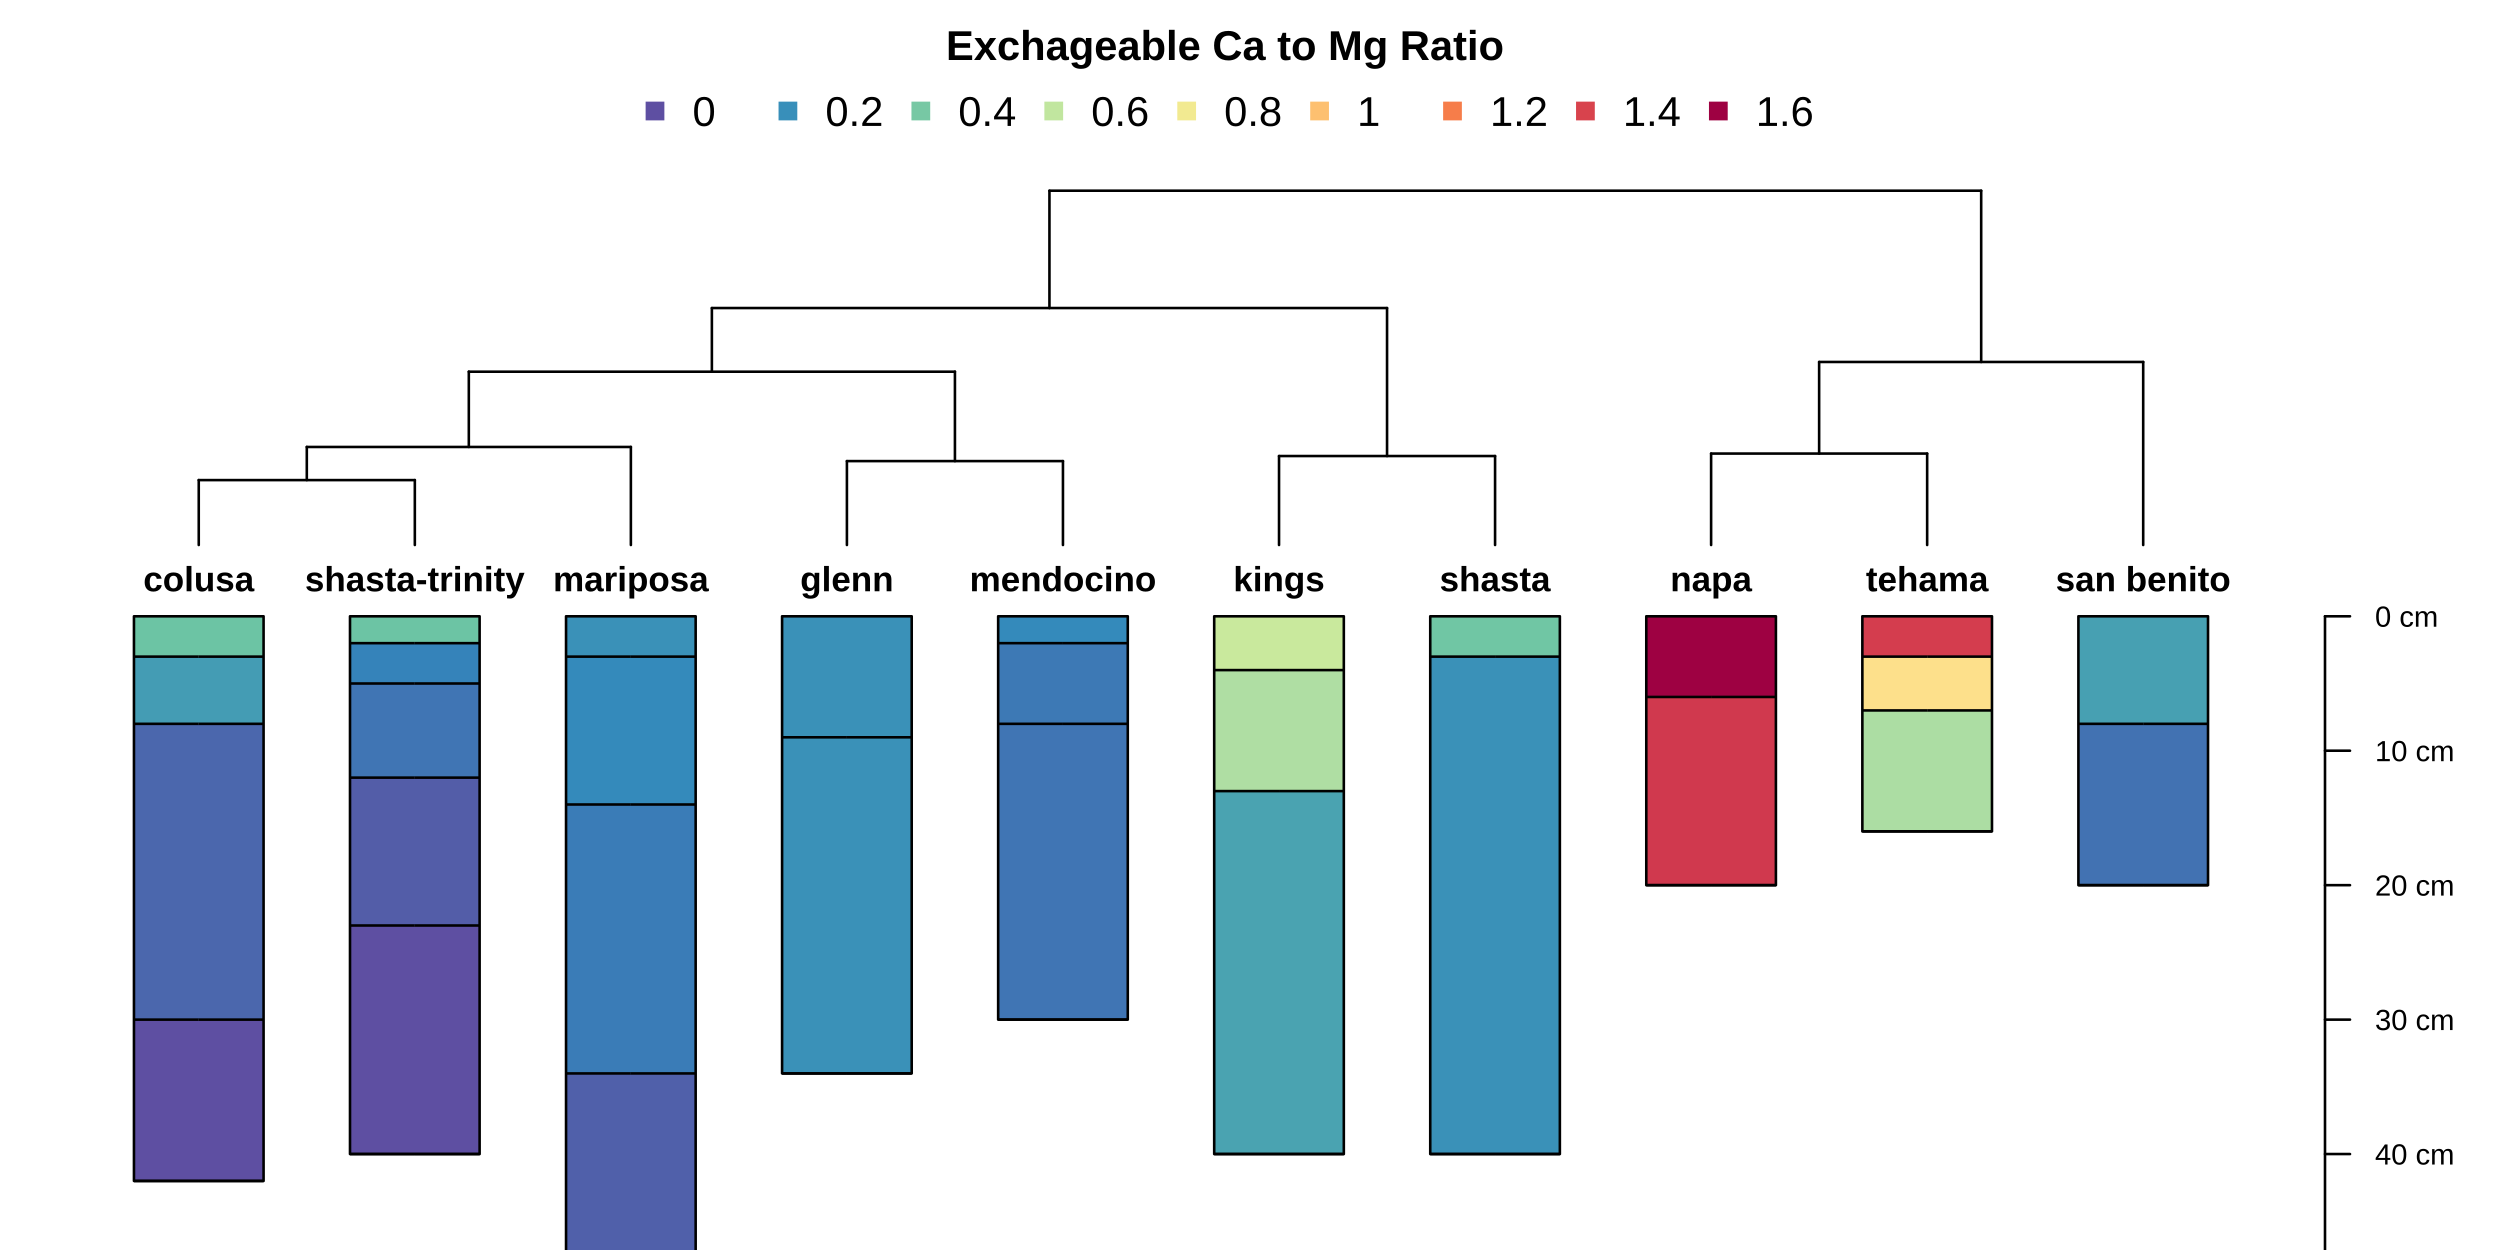
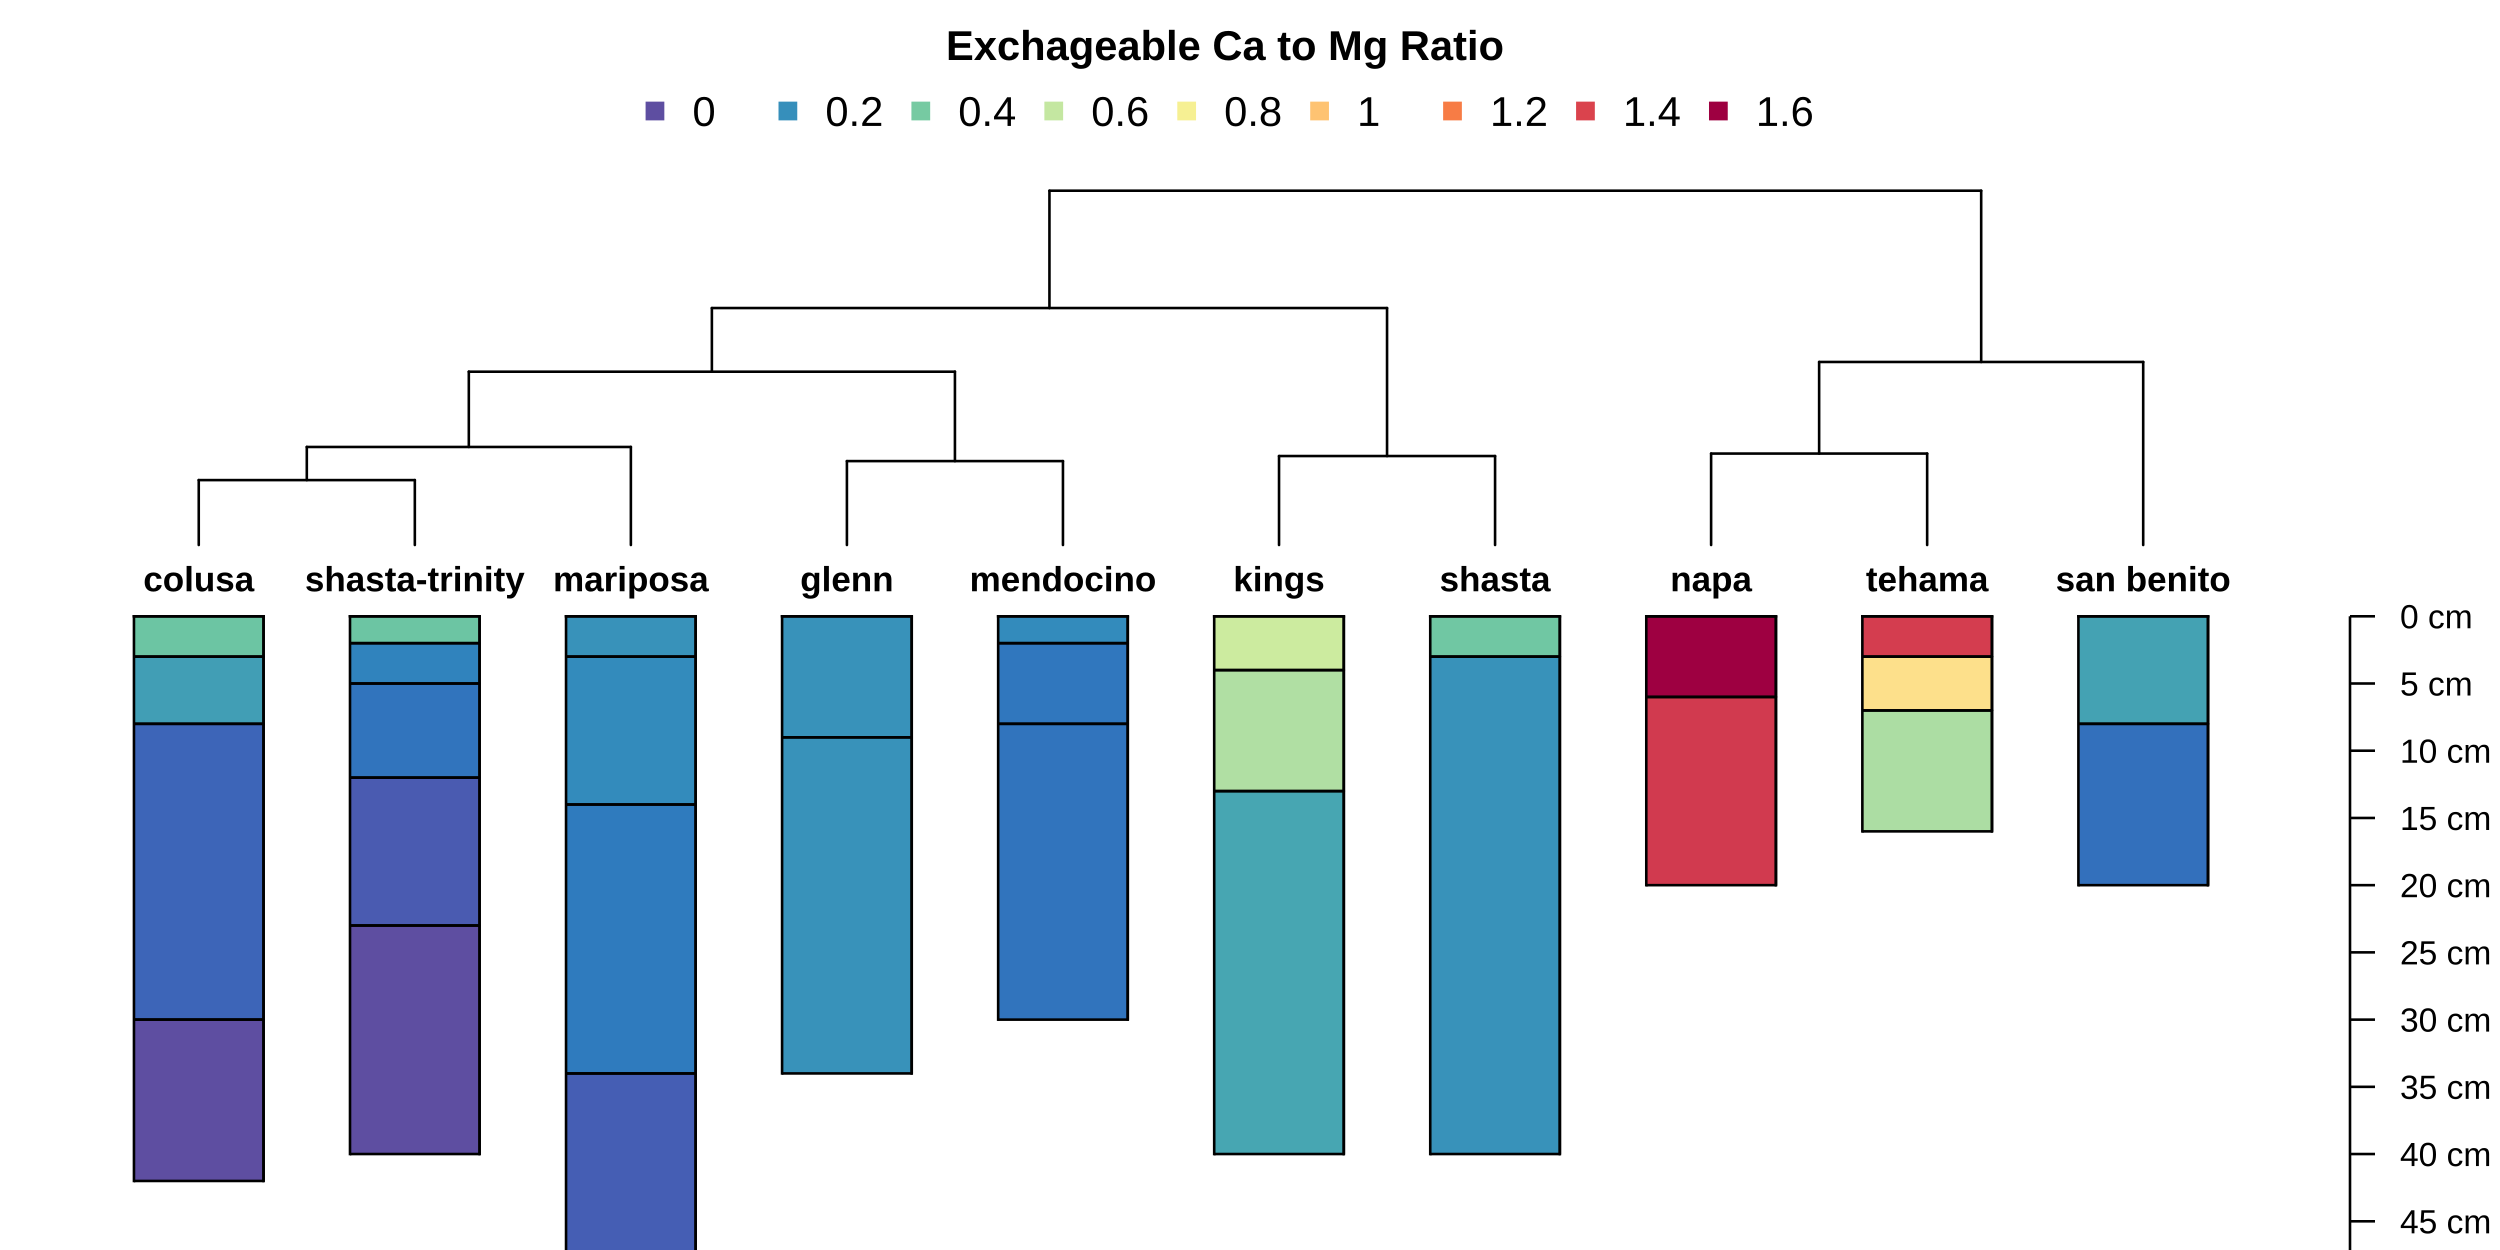
<svg xmlns="http://www.w3.org/2000/svg" class="svglite" width="720.00pt" height="360.00pt" viewBox="0 0 720.00 360.00">
  <defs>
    <style type="text/css">
    .svglite line, .svglite polyline, .svglite polygon, .svglite path, .svglite rect, .svglite circle {
      fill: none;
      stroke: #000000;
      stroke-linecap: round;
      stroke-linejoin: round;
      stroke-miterlimit: 10.00;
    }
    .svglite text {
      white-space: pre;
    }
  </style>
  </defs>
  <rect width="100%" height="100%" style="stroke: none; fill: #FFFFFF;" />
  <defs>
    <clipPath id="cpMC4wMHw3MjAuMDB8MC4wMHwzNjAuMDA=">
      <rect x="0.00" y="0.00" width="720.00" height="360.00" />
    </clipPath>
  </defs>
  <g clip-path="url(#cpMC4wMHw3MjAuMDB8MC4wMHwzNjAuMDA=)">
</g>
  <defs>
    <clipPath id="cpMC4wMHw3MDUuNjB8NDMuMjB8MzYwLjAw">
      <rect x="0.00" y="43.20" width="705.60" height="316.80" />
    </clipPath>
  </defs>
  <g clip-path="url(#cpMC4wMHw3MDUuNjB8NDMuMjB8MzYwLjAw)">
    <line x1="302.24" y1="54.93" x2="302.24" y2="88.72" style="stroke-width: 0.75;" />
    <line x1="205.02" y1="88.72" x2="205.02" y2="107.04" style="stroke-width: 0.75;" />
    <line x1="135.02" y1="107.04" x2="135.02" y2="128.72" style="stroke-width: 0.75;" />
    <line x1="88.36" y1="128.72" x2="88.36" y2="138.26" style="stroke-width: 0.75;" />
    <line x1="57.24" y1="138.26" x2="57.24" y2="156.96" style="stroke-width: 0.75;" />
    <line x1="119.47" y1="138.26" x2="119.47" y2="156.96" style="stroke-width: 0.75;" />
    <line x1="181.69" y1="128.72" x2="181.69" y2="156.96" style="stroke-width: 0.75;" />
    <line x1="275.02" y1="107.04" x2="275.02" y2="132.80" style="stroke-width: 0.75;" />
    <line x1="243.91" y1="132.80" x2="243.91" y2="156.96" style="stroke-width: 0.75;" />
    <line x1="306.13" y1="132.80" x2="306.13" y2="156.96" style="stroke-width: 0.75;" />
    <line x1="399.47" y1="88.72" x2="399.47" y2="131.34" style="stroke-width: 0.75;" />
    <line x1="368.36" y1="131.34" x2="368.36" y2="156.96" style="stroke-width: 0.75;" />
    <line x1="430.58" y1="131.34" x2="430.58" y2="156.96" style="stroke-width: 0.75;" />
    <line x1="570.58" y1="54.93" x2="570.58" y2="104.25" style="stroke-width: 0.75;" />
    <line x1="523.91" y1="104.25" x2="523.91" y2="130.63" style="stroke-width: 0.75;" />
    <line x1="492.80" y1="130.63" x2="492.80" y2="156.96" style="stroke-width: 0.75;" />
    <line x1="555.02" y1="130.63" x2="555.02" y2="156.96" style="stroke-width: 0.75;" />
    <line x1="617.24" y1="104.25" x2="617.24" y2="156.96" style="stroke-width: 0.75;" />
    <line x1="302.24" y1="54.93" x2="570.58" y2="54.93" style="stroke-width: 0.75;" />
    <line x1="205.02" y1="88.72" x2="399.47" y2="88.72" style="stroke-width: 0.75;" />
    <line x1="523.91" y1="104.25" x2="617.24" y2="104.25" style="stroke-width: 0.75;" />
    <line x1="135.02" y1="107.04" x2="275.02" y2="107.04" style="stroke-width: 0.75;" />
    <line x1="368.36" y1="131.34" x2="430.58" y2="131.34" style="stroke-width: 0.75;" />
    <line x1="492.80" y1="130.63" x2="555.02" y2="130.63" style="stroke-width: 0.75;" />
    <line x1="88.36" y1="128.72" x2="181.69" y2="128.72" style="stroke-width: 0.75;" />
    <line x1="243.91" y1="132.80" x2="306.13" y2="132.80" style="stroke-width: 0.75;" />
    <line x1="57.24" y1="138.26" x2="119.47" y2="138.26" style="stroke-width: 0.75;" />
-     <polygon points="38.58,189.11 57.24,189.11 75.91,189.11 75.91,177.49 57.24,177.49 38.58,177.49 " style="stroke-width: 0.75; stroke: none; stroke-linecap: butt; fill: #6CC4A4;" />
-     <polygon points="38.58,208.47 57.24,208.47 75.91,208.47 75.91,189.11 57.24,189.11 38.58,189.11 " style="stroke-width: 0.75; stroke: none; stroke-linecap: butt; fill: #449CB4;" />
-     <polygon points="38.58,293.65 57.24,293.65 75.91,293.65 75.91,208.47 57.24,208.47 38.58,208.47 " style="stroke-width: 0.75; stroke: none; stroke-linecap: butt; fill: #4B67AD;" />
-     <polygon points="38.58,340.12 57.24,340.12 75.91,340.12 75.91,293.65 57.24,293.65 38.58,293.65 " style="stroke-width: 0.75; stroke: none; stroke-linecap: butt; fill: #5E4FA2;" />
-     <line x1="38.58" y1="189.11" x2="57.24" y2="189.11" style="stroke-width: 0.75; stroke-linecap: butt;" />
-     <line x1="57.24" y1="189.11" x2="75.91" y2="189.11" style="stroke-width: 0.75; stroke-linecap: butt;" />
-     <line x1="38.58" y1="208.47" x2="57.24" y2="208.47" style="stroke-width: 0.75; stroke-linecap: butt;" />
-     <line x1="57.24" y1="208.47" x2="75.91" y2="208.47" style="stroke-width: 0.75; stroke-linecap: butt;" />
-     <line x1="38.58" y1="293.65" x2="57.24" y2="293.65" style="stroke-width: 0.75; stroke-linecap: butt;" />
-     <line x1="57.24" y1="293.65" x2="75.91" y2="293.65" style="stroke-width: 0.75; stroke-linecap: butt;" />
-     <line x1="38.58" y1="340.12" x2="57.24" y2="340.12" style="stroke-width: 0.75; stroke-linecap: butt;" />
-     <line x1="57.24" y1="340.12" x2="75.91" y2="340.12" style="stroke-width: 0.75; stroke-linecap: butt;" />
-     <rect x="38.58" y="177.49" width="37.33" height="162.62" style="stroke-width: 0.75; stroke-linecap: square;" />
+     <polygon points="38.58,189.11 57.24,189.11 75.91,189.11 75.91,177.49 57.24,177.49 38.58,177.49 " style="stroke-width: 0.75; stroke: none; stroke-linecap: butt; fill: #6CC5A3;" />
+     <polygon points="38.58,208.47 57.24,208.47 75.91,208.47 75.91,189.11 57.24,189.11 38.58,189.11 " style="stroke-width: 0.75; stroke: none; stroke-linecap: butt; fill: #419EB5;" />
+     <polygon points="38.58,293.65 57.24,293.65 75.91,293.65 75.91,208.47 57.24,208.47 38.58,208.47 " style="stroke-width: 0.75; stroke: none; stroke-linecap: butt; fill: #3D65B8;" />
+     <polygon points="38.58,340.12 57.24,340.12 75.91,340.12 75.91,293.65 57.24,293.65 38.58,293.65 " style="stroke-width: 0.75; stroke: none; stroke-linecap: butt; fill: #5E4EA1;" />
+     <polyline points="38.58,189.11 57.24,189.11 75.91,189.11 75.91,177.49 57.24,177.49 38.58,177.49 " style="stroke-width: 0.75; stroke-linecap: butt;" />
+     <polyline points="38.58,208.47 57.24,208.47 75.91,208.47 75.91,189.11 57.24,189.11 38.58,189.11 " style="stroke-width: 0.75; stroke-linecap: butt;" />
+     <polyline points="38.58,293.65 57.24,293.65 75.91,293.65 75.91,208.47 57.24,208.47 38.58,208.47 " style="stroke-width: 0.75; stroke-linecap: butt;" />
+     <polyline points="38.58,340.12 57.24,340.12 75.91,340.12 75.91,293.65 57.24,293.65 38.58,293.65 " style="stroke-width: 0.75; stroke-linecap: butt;" />
+     <line x1="38.58" y1="177.49" x2="38.58" y2="340.12" style="stroke-width: 0.75; stroke-linecap: square;" />
+     <line x1="38.58" y1="177.49" x2="75.91" y2="177.49" style="stroke-width: 0.75; stroke-linecap: square;" />
+     <line x1="75.91" y1="177.49" x2="75.91" y2="340.12" style="stroke-width: 0.75; stroke-linecap: square;" />
    <text x="57.24" y="170.29" text-anchor="middle" style="font-size: 10.08px; font-weight: bold; font-family: &quot;Arial&quot;;" textLength="31.94px" lengthAdjust="spacingAndGlyphs">colusa</text>
-     <polygon points="100.80,185.24 119.47,185.24 138.13,185.24 138.13,177.49 119.47,177.49 100.80,177.49 " style="stroke-width: 0.75; stroke: none; stroke-linecap: butt; fill: #6CC4A4;" />
-     <polygon points="100.80,196.85 119.47,196.85 138.13,196.85 138.13,185.24 119.47,185.24 100.80,185.24 " style="stroke-width: 0.75; stroke: none; stroke-linecap: butt; fill: #3583BA;" />
-     <polygon points="100.80,223.96 119.47,223.96 138.13,223.96 138.13,196.85 119.47,196.85 100.80,196.85 " style="stroke-width: 0.75; stroke: none; stroke-linecap: butt; fill: #4075B4;" />
-     <polygon points="100.80,266.55 119.47,266.55 138.13,266.55 138.13,223.96 119.47,223.96 100.80,223.96 " style="stroke-width: 0.75; stroke: none; stroke-linecap: butt; fill: #535DA8;" />
-     <polygon points="100.80,332.37 119.47,332.37 138.13,332.37 138.13,266.55 119.47,266.55 100.80,266.55 " style="stroke-width: 0.75; stroke: none; stroke-linecap: butt; fill: #5E4FA2;" />
-     <line x1="100.80" y1="185.24" x2="119.47" y2="185.24" style="stroke-width: 0.75; stroke-linecap: butt;" />
-     <line x1="119.47" y1="185.24" x2="138.13" y2="185.24" style="stroke-width: 0.75; stroke-linecap: butt;" />
-     <line x1="100.80" y1="196.85" x2="119.47" y2="196.85" style="stroke-width: 0.75; stroke-linecap: butt;" />
-     <line x1="119.47" y1="196.85" x2="138.13" y2="196.85" style="stroke-width: 0.75; stroke-linecap: butt;" />
-     <line x1="100.80" y1="223.96" x2="119.47" y2="223.96" style="stroke-width: 0.75; stroke-linecap: butt;" />
-     <line x1="119.47" y1="223.96" x2="138.13" y2="223.96" style="stroke-width: 0.75; stroke-linecap: butt;" />
-     <line x1="100.80" y1="266.55" x2="119.47" y2="266.55" style="stroke-width: 0.75; stroke-linecap: butt;" />
-     <line x1="119.47" y1="266.55" x2="138.13" y2="266.55" style="stroke-width: 0.75; stroke-linecap: butt;" />
-     <line x1="100.80" y1="332.37" x2="119.47" y2="332.37" style="stroke-width: 0.75; stroke-linecap: butt;" />
-     <line x1="119.47" y1="332.37" x2="138.13" y2="332.37" style="stroke-width: 0.75; stroke-linecap: butt;" />
-     <rect x="100.80" y="177.49" width="37.33" height="154.88" style="stroke-width: 0.75; stroke-linecap: square;" />
+     <polygon points="100.80,185.24 119.47,185.24 138.13,185.24 138.13,177.49 119.47,177.49 100.80,177.49 " style="stroke-width: 0.75; stroke: none; stroke-linecap: butt; fill: #6CC5A3;" />
+     <polygon points="100.80,196.85 119.47,196.85 138.13,196.85 138.13,185.24 119.47,185.24 100.80,185.24 " style="stroke-width: 0.75; stroke: none; stroke-linecap: butt; fill: #3083BD;" />
+     <polygon points="100.80,223.96 119.47,223.96 138.13,223.96 138.13,196.85 119.47,196.85 100.80,196.85 " style="stroke-width: 0.75; stroke: none; stroke-linecap: butt; fill: #3174BD;" />
+     <polygon points="100.80,266.55 119.47,266.55 138.13,266.55 138.13,223.96 119.47,223.96 100.80,223.96 " style="stroke-width: 0.75; stroke: none; stroke-linecap: butt; fill: #4A5BB1;" />
+     <polygon points="100.80,332.37 119.47,332.37 138.13,332.37 138.13,266.55 119.47,266.55 100.80,266.55 " style="stroke-width: 0.75; stroke: none; stroke-linecap: butt; fill: #5E4EA1;" />
+     <polyline points="100.80,185.24 119.47,185.24 138.13,185.24 138.13,177.49 119.47,177.49 100.80,177.49 " style="stroke-width: 0.75; stroke-linecap: butt;" />
+     <polyline points="100.80,196.85 119.47,196.85 138.13,196.85 138.13,185.24 119.47,185.24 100.80,185.24 " style="stroke-width: 0.75; stroke-linecap: butt;" />
+     <polyline points="100.80,223.96 119.47,223.96 138.13,223.96 138.13,196.85 119.47,196.85 100.80,196.85 " style="stroke-width: 0.75; stroke-linecap: butt;" />
+     <polyline points="100.80,266.55 119.47,266.55 138.13,266.55 138.13,223.96 119.47,223.96 100.80,223.96 " style="stroke-width: 0.75; stroke-linecap: butt;" />
+     <polyline points="100.80,332.37 119.47,332.37 138.13,332.37 138.13,266.55 119.47,266.55 100.80,266.55 " style="stroke-width: 0.75; stroke-linecap: butt;" />
+     <line x1="100.80" y1="177.49" x2="100.80" y2="332.37" style="stroke-width: 0.75; stroke-linecap: square;" />
+     <line x1="100.80" y1="177.49" x2="138.13" y2="177.49" style="stroke-width: 0.75; stroke-linecap: square;" />
+     <line x1="138.13" y1="177.49" x2="138.13" y2="332.37" style="stroke-width: 0.75; stroke-linecap: square;" />
    <text x="119.47" y="170.29" text-anchor="middle" style="font-size: 10.08px; font-weight: bold; font-family: &quot;Arial&quot;;" textLength="63.30px" lengthAdjust="spacingAndGlyphs">shasta-trinity</text>
-     <polygon points="163.02,189.11 181.69,189.11 200.36,189.11 200.36,177.49 181.69,177.49 163.02,177.49 " style="stroke-width: 0.75; stroke: none; stroke-linecap: butt; fill: #3A91B8;" />
-     <polygon points="163.02,231.70 181.69,231.70 200.36,231.70 200.36,189.11 181.69,189.11 163.02,189.11 " style="stroke-width: 0.75; stroke: none; stroke-linecap: butt; fill: #348ABB;" />
-     <polygon points="163.02,309.14 181.69,309.14 200.36,309.14 200.36,231.70 181.69,231.70 163.02,231.70 " style="stroke-width: 0.75; stroke: none; stroke-linecap: butt; fill: #3A7CB7;" />
-     <polygon points="163.02,367.22 181.69,367.22 200.36,367.22 200.36,309.14 181.69,309.14 163.02,309.14 " style="stroke-width: 0.75; stroke: none; stroke-linecap: butt; fill: #5060AA;" />
-     <line x1="163.02" y1="189.11" x2="181.69" y2="189.11" style="stroke-width: 0.75; stroke-linecap: butt;" />
-     <line x1="181.69" y1="189.11" x2="200.36" y2="189.11" style="stroke-width: 0.75; stroke-linecap: butt;" />
-     <line x1="163.02" y1="231.70" x2="181.69" y2="231.70" style="stroke-width: 0.75; stroke-linecap: butt;" />
-     <line x1="181.69" y1="231.70" x2="200.36" y2="231.70" style="stroke-width: 0.75; stroke-linecap: butt;" />
-     <line x1="163.02" y1="309.14" x2="181.69" y2="309.14" style="stroke-width: 0.75; stroke-linecap: butt;" />
-     <line x1="181.69" y1="309.14" x2="200.36" y2="309.14" style="stroke-width: 0.75; stroke-linecap: butt;" />
-     <line x1="163.02" y1="367.22" x2="181.69" y2="367.22" style="stroke-width: 0.75; stroke-linecap: butt;" />
-     <line x1="181.69" y1="367.22" x2="200.36" y2="367.22" style="stroke-width: 0.75; stroke-linecap: butt;" />
-     <rect x="163.02" y="177.49" width="37.33" height="189.73" style="stroke-width: 0.75; stroke-linecap: square;" />
+     <polygon points="163.02,189.11 181.69,189.11 200.36,189.11 200.36,177.49 181.69,177.49 163.02,177.49 " style="stroke-width: 0.75; stroke: none; stroke-linecap: butt; fill: #3892BA;" />
+     <polygon points="163.02,231.70 181.69,231.70 200.36,231.70 200.36,189.11 181.69,189.11 163.02,189.11 " style="stroke-width: 0.75; stroke: none; stroke-linecap: butt; fill: #338BBC;" />
+     <polygon points="163.02,309.14 181.69,309.14 200.36,309.14 200.36,231.70 181.69,231.70 163.02,231.70 " style="stroke-width: 0.75; stroke: none; stroke-linecap: butt; fill: #2F7BBE;" />
+     <polygon points="163.02,367.22 181.69,367.22 200.36,367.22 200.36,309.14 181.69,309.14 163.02,309.14 " style="stroke-width: 0.75; stroke: none; stroke-linecap: butt; fill: #455EB4;" />
+     <polyline points="163.02,189.11 181.69,189.11 200.36,189.11 200.36,177.49 181.69,177.49 163.02,177.49 " style="stroke-width: 0.75; stroke-linecap: butt;" />
+     <polyline points="163.02,231.70 181.69,231.70 200.36,231.70 200.36,189.11 181.69,189.11 163.02,189.11 " style="stroke-width: 0.75; stroke-linecap: butt;" />
+     <polyline points="163.02,309.14 181.69,309.14 200.36,309.14 200.36,231.70 181.69,231.70 163.02,231.70 " style="stroke-width: 0.75; stroke-linecap: butt;" />
+     <polyline points="163.02,367.22 181.69,367.22 200.36,367.22 200.36,309.14 181.69,309.14 163.02,309.14 " style="stroke-width: 0.75; stroke-linecap: butt;" />
+     <line x1="163.02" y1="177.49" x2="163.02" y2="367.22" style="stroke-width: 0.75; stroke-linecap: square;" />
+     <line x1="163.02" y1="177.49" x2="200.36" y2="177.49" style="stroke-width: 0.75; stroke-linecap: square;" />
+     <line x1="200.36" y1="177.49" x2="200.36" y2="367.22" style="stroke-width: 0.75; stroke-linecap: square;" />
    <text x="181.69" y="170.29" text-anchor="middle" style="font-size: 10.08px; font-weight: bold; font-family: &quot;Arial&quot;;" textLength="44.83px" lengthAdjust="spacingAndGlyphs">mariposa</text>
-     <polygon points="225.24,212.34 243.91,212.34 262.58,212.34 262.58,177.49 243.91,177.49 225.24,177.49 " style="stroke-width: 0.75; stroke: none; stroke-linecap: butt; fill: #3A91B8;" />
-     <polygon points="225.24,309.14 243.91,309.14 262.58,309.14 262.58,212.34 243.91,212.34 225.24,212.34 " style="stroke-width: 0.75; stroke: none; stroke-linecap: butt; fill: #3A91B8;" />
-     <line x1="225.24" y1="212.34" x2="243.91" y2="212.34" style="stroke-width: 0.75; stroke-linecap: butt;" />
-     <line x1="243.91" y1="212.34" x2="262.58" y2="212.34" style="stroke-width: 0.75; stroke-linecap: butt;" />
-     <line x1="225.24" y1="309.14" x2="243.91" y2="309.14" style="stroke-width: 0.75; stroke-linecap: butt;" />
-     <line x1="243.91" y1="309.14" x2="262.58" y2="309.14" style="stroke-width: 0.75; stroke-linecap: butt;" />
-     <rect x="225.24" y="177.49" width="37.33" height="131.65" style="stroke-width: 0.75; stroke-linecap: square;" />
+     <polygon points="225.24,212.34 243.91,212.34 262.58,212.34 262.58,177.49 243.91,177.49 225.24,177.49 " style="stroke-width: 0.75; stroke: none; stroke-linecap: butt; fill: #3892BA;" />
+     <polygon points="225.24,309.14 243.91,309.14 262.58,309.14 262.58,212.34 243.91,212.34 225.24,212.34 " style="stroke-width: 0.75; stroke: none; stroke-linecap: butt; fill: #3892BA;" />
+     <polyline points="225.24,212.34 243.91,212.34 262.58,212.34 262.58,177.49 243.91,177.49 225.24,177.49 " style="stroke-width: 0.75; stroke-linecap: butt;" />
+     <polyline points="225.24,309.14 243.91,309.14 262.58,309.14 262.58,212.34 243.91,212.34 225.24,212.34 " style="stroke-width: 0.75; stroke-linecap: butt;" />
+     <line x1="225.24" y1="177.49" x2="225.24" y2="309.14" style="stroke-width: 0.75; stroke-linecap: square;" />
+     <line x1="225.24" y1="177.49" x2="262.58" y2="177.49" style="stroke-width: 0.75; stroke-linecap: square;" />
+     <line x1="262.58" y1="177.49" x2="262.58" y2="309.14" style="stroke-width: 0.75; stroke-linecap: square;" />
    <text x="243.91" y="170.29" text-anchor="middle" style="font-size: 10.08px; font-weight: bold; font-family: &quot;Arial&quot;;" textLength="26.88px" lengthAdjust="spacingAndGlyphs">glenn</text>
-     <polygon points="287.47,185.24 306.13,185.24 324.80,185.24 324.80,177.49 306.13,177.49 287.47,177.49 " style="stroke-width: 0.75; stroke: none; stroke-linecap: butt; fill: #348ABB;" />
-     <polygon points="287.47,208.47 306.13,208.47 324.80,208.47 324.80,185.24 306.13,185.24 287.47,185.24 " style="stroke-width: 0.75; stroke: none; stroke-linecap: butt; fill: #3D79B5;" />
-     <polygon points="287.47,293.65 306.13,293.65 324.80,293.65 324.80,208.47 306.13,208.47 287.47,208.47 " style="stroke-width: 0.75; stroke: none; stroke-linecap: butt; fill: #4075B4;" />
-     <line x1="287.47" y1="185.24" x2="306.13" y2="185.24" style="stroke-width: 0.75; stroke-linecap: butt;" />
-     <line x1="306.13" y1="185.24" x2="324.80" y2="185.24" style="stroke-width: 0.75; stroke-linecap: butt;" />
-     <line x1="287.47" y1="208.47" x2="306.13" y2="208.47" style="stroke-width: 0.75; stroke-linecap: butt;" />
-     <line x1="306.13" y1="208.47" x2="324.80" y2="208.47" style="stroke-width: 0.75; stroke-linecap: butt;" />
-     <line x1="287.47" y1="293.65" x2="306.13" y2="293.65" style="stroke-width: 0.75; stroke-linecap: butt;" />
-     <line x1="306.13" y1="293.65" x2="324.80" y2="293.65" style="stroke-width: 0.75; stroke-linecap: butt;" />
-     <rect x="287.47" y="177.49" width="37.33" height="116.16" style="stroke-width: 0.75; stroke-linecap: square;" />
+     <polygon points="287.47,185.24 306.13,185.24 324.80,185.24 324.80,177.49 306.13,177.49 287.47,177.49 " style="stroke-width: 0.75; stroke: none; stroke-linecap: butt; fill: #338BBC;" />
+     <polygon points="287.47,208.47 306.13,208.47 324.80,208.47 324.80,185.24 306.13,185.24 287.47,185.24 " style="stroke-width: 0.75; stroke: none; stroke-linecap: butt; fill: #3077BE;" />
+     <polygon points="287.47,293.65 306.13,293.65 324.80,293.65 324.80,208.47 306.13,208.47 287.47,208.47 " style="stroke-width: 0.75; stroke: none; stroke-linecap: butt; fill: #3174BD;" />
+     <polyline points="287.47,185.24 306.13,185.24 324.80,185.24 324.80,177.49 306.13,177.49 287.47,177.49 " style="stroke-width: 0.75; stroke-linecap: butt;" />
+     <polyline points="287.47,208.47 306.13,208.47 324.80,208.47 324.80,185.24 306.13,185.24 287.47,185.24 " style="stroke-width: 0.75; stroke-linecap: butt;" />
+     <polyline points="287.47,293.65 306.13,293.65 324.80,293.65 324.80,208.47 306.13,208.47 287.47,208.47 " style="stroke-width: 0.75; stroke-linecap: butt;" />
+     <line x1="287.47" y1="177.49" x2="287.47" y2="293.65" style="stroke-width: 0.75; stroke-linecap: square;" />
+     <line x1="287.47" y1="177.49" x2="324.80" y2="177.49" style="stroke-width: 0.75; stroke-linecap: square;" />
+     <line x1="324.80" y1="177.49" x2="324.80" y2="293.65" style="stroke-width: 0.75; stroke-linecap: square;" />
    <text x="306.13" y="170.29" text-anchor="middle" style="font-size: 10.08px; font-weight: bold; font-family: &quot;Arial&quot;;" textLength="53.76px" lengthAdjust="spacingAndGlyphs">mendocino</text>
-     <polygon points="349.69,192.98 368.36,192.98 387.02,192.98 387.02,177.49 368.36,177.49 349.69,177.49 " style="stroke-width: 0.75; stroke: none; stroke-linecap: butt; fill: #C9E99D;" />
-     <polygon points="349.69,227.83 368.36,227.83 387.02,227.83 387.02,192.98 368.36,192.98 349.69,192.98 " style="stroke-width: 0.75; stroke: none; stroke-linecap: butt; fill: #AFDEA3;" />
-     <polygon points="349.69,332.37 368.36,332.37 387.02,332.37 387.02,227.83 368.36,227.83 349.69,227.83 " style="stroke-width: 0.75; stroke: none; stroke-linecap: butt; fill: #4AA3B1;" />
-     <line x1="349.69" y1="192.98" x2="368.36" y2="192.98" style="stroke-width: 0.75; stroke-linecap: butt;" />
-     <line x1="368.36" y1="192.98" x2="387.02" y2="192.98" style="stroke-width: 0.75; stroke-linecap: butt;" />
-     <line x1="349.69" y1="227.83" x2="368.36" y2="227.83" style="stroke-width: 0.75; stroke-linecap: butt;" />
-     <line x1="368.36" y1="227.83" x2="387.02" y2="227.83" style="stroke-width: 0.75; stroke-linecap: butt;" />
-     <line x1="349.69" y1="332.37" x2="368.36" y2="332.37" style="stroke-width: 0.75; stroke-linecap: butt;" />
-     <line x1="368.36" y1="332.37" x2="387.02" y2="332.37" style="stroke-width: 0.75; stroke-linecap: butt;" />
-     <rect x="349.69" y="177.49" width="37.33" height="154.88" style="stroke-width: 0.75; stroke-linecap: square;" />
+     <polygon points="349.69,192.98 368.36,192.98 387.02,192.98 387.02,177.49 368.36,177.49 349.69,177.49 " style="stroke-width: 0.75; stroke: none; stroke-linecap: butt; fill: #CCEB9F;" />
+     <polygon points="349.69,227.83 368.36,227.83 387.02,227.83 387.02,192.98 368.36,192.98 349.69,192.98 " style="stroke-width: 0.75; stroke: none; stroke-linecap: butt; fill: #B0DFA3;" />
+     <polygon points="349.69,332.37 368.36,332.37 387.02,332.37 387.02,227.83 368.36,227.83 349.69,227.83 " style="stroke-width: 0.75; stroke: none; stroke-linecap: butt; fill: #47A6B2;" />
+     <polyline points="349.69,192.98 368.36,192.98 387.02,192.98 387.02,177.49 368.36,177.49 349.69,177.49 " style="stroke-width: 0.75; stroke-linecap: butt;" />
+     <polyline points="349.69,227.83 368.36,227.83 387.02,227.83 387.02,192.98 368.36,192.98 349.69,192.98 " style="stroke-width: 0.75; stroke-linecap: butt;" />
+     <polyline points="349.69,332.37 368.36,332.37 387.02,332.37 387.02,227.83 368.36,227.83 349.69,227.83 " style="stroke-width: 0.75; stroke-linecap: butt;" />
+     <line x1="349.69" y1="177.49" x2="349.69" y2="332.37" style="stroke-width: 0.75; stroke-linecap: square;" />
+     <line x1="349.69" y1="177.49" x2="387.02" y2="177.49" style="stroke-width: 0.75; stroke-linecap: square;" />
+     <line x1="387.02" y1="177.49" x2="387.02" y2="332.37" style="stroke-width: 0.75; stroke-linecap: square;" />
    <text x="368.36" y="170.29" text-anchor="middle" style="font-size: 10.08px; font-weight: bold; font-family: &quot;Arial&quot;;" textLength="26.33px" lengthAdjust="spacingAndGlyphs">kings</text>
-     <polygon points="411.91,189.11 430.58,189.11 449.24,189.11 449.24,177.49 430.58,177.49 411.91,177.49 " style="stroke-width: 0.75; stroke: none; stroke-linecap: butt; fill: #70C6A4;" />
-     <polygon points="411.91,332.37 430.58,332.37 449.24,332.37 449.24,189.11 430.58,189.11 411.91,189.11 " style="stroke-width: 0.75; stroke: none; stroke-linecap: butt; fill: #3A91B8;" />
-     <line x1="411.91" y1="189.11" x2="430.58" y2="189.11" style="stroke-width: 0.75; stroke-linecap: butt;" />
-     <line x1="430.58" y1="189.11" x2="449.24" y2="189.11" style="stroke-width: 0.75; stroke-linecap: butt;" />
-     <line x1="411.91" y1="332.37" x2="430.58" y2="332.37" style="stroke-width: 0.75; stroke-linecap: butt;" />
-     <line x1="430.58" y1="332.37" x2="449.24" y2="332.37" style="stroke-width: 0.75; stroke-linecap: butt;" />
-     <rect x="411.91" y="177.49" width="37.33" height="154.88" style="stroke-width: 0.75; stroke-linecap: square;" />
+     <polygon points="411.91,189.11 430.58,189.11 449.24,189.11 449.24,177.49 430.58,177.49 411.91,177.49 " style="stroke-width: 0.75; stroke: none; stroke-linecap: butt; fill: #70C7A3;" />
+     <polygon points="411.91,332.37 430.58,332.37 449.24,332.37 449.24,189.11 430.58,189.11 411.91,189.11 " style="stroke-width: 0.75; stroke: none; stroke-linecap: butt; fill: #3892BA;" />
+     <polyline points="411.91,189.11 430.58,189.11 449.24,189.11 449.24,177.49 430.58,177.49 411.91,177.49 " style="stroke-width: 0.75; stroke-linecap: butt;" />
+     <polyline points="411.91,332.37 430.58,332.37 449.24,332.37 449.24,189.11 430.58,189.11 411.91,189.11 " style="stroke-width: 0.75; stroke-linecap: butt;" />
+     <line x1="411.91" y1="177.49" x2="411.91" y2="332.37" style="stroke-width: 0.75; stroke-linecap: square;" />
+     <line x1="411.91" y1="177.49" x2="449.24" y2="177.49" style="stroke-width: 0.75; stroke-linecap: square;" />
+     <line x1="449.24" y1="177.49" x2="449.24" y2="332.37" style="stroke-width: 0.75; stroke-linecap: square;" />
    <text x="430.58" y="170.29" text-anchor="middle" style="font-size: 10.08px; font-weight: bold; font-family: &quot;Arial&quot;;" textLength="31.95px" lengthAdjust="spacingAndGlyphs">shasta</text>
-     <polygon points="474.13,200.72 492.80,200.72 511.47,200.72 511.47,177.49 492.80,177.49 474.13,177.49 " style="stroke-width: 0.75; stroke: none; stroke-linecap: butt; fill: #9E0142;" />
-     <polygon points="474.13,254.93 492.80,254.93 511.47,254.93 511.47,200.72 492.80,200.72 474.13,200.72 " style="stroke-width: 0.75; stroke: none; stroke-linecap: butt; fill: #D0394E;" />
-     <line x1="474.13" y1="200.72" x2="492.80" y2="200.72" style="stroke-width: 0.75; stroke-linecap: butt;" />
-     <line x1="492.80" y1="200.72" x2="511.47" y2="200.72" style="stroke-width: 0.75; stroke-linecap: butt;" />
-     <line x1="474.13" y1="254.93" x2="492.80" y2="254.93" style="stroke-width: 0.75; stroke-linecap: butt;" />
-     <line x1="492.80" y1="254.93" x2="511.47" y2="254.93" style="stroke-width: 0.75; stroke-linecap: butt;" />
-     <rect x="474.13" y="177.49" width="37.33" height="77.44" style="stroke-width: 0.75; stroke-linecap: square;" />
+     <polygon points="474.13,200.72 492.80,200.72 511.47,200.72 511.47,177.49 492.80,177.49 474.13,177.49 " style="stroke-width: 0.75; stroke: none; stroke-linecap: butt; fill: #9E0041;" />
+     <polygon points="474.13,254.93 492.80,254.93 511.47,254.93 511.47,200.72 492.80,200.72 474.13,200.72 " style="stroke-width: 0.75; stroke: none; stroke-linecap: butt; fill: #D13A4F;" />
+     <polyline points="474.13,200.72 492.80,200.72 511.47,200.72 511.47,177.49 492.80,177.49 474.13,177.49 " style="stroke-width: 0.75; stroke-linecap: butt;" />
+     <polyline points="474.13,254.93 492.80,254.93 511.47,254.93 511.47,200.72 492.80,200.72 474.13,200.72 " style="stroke-width: 0.75; stroke-linecap: butt;" />
+     <line x1="474.13" y1="177.49" x2="474.13" y2="254.93" style="stroke-width: 0.75; stroke-linecap: square;" />
+     <line x1="474.13" y1="177.49" x2="511.47" y2="177.49" style="stroke-width: 0.75; stroke-linecap: square;" />
+     <line x1="511.47" y1="177.49" x2="511.47" y2="254.93" style="stroke-width: 0.75; stroke-linecap: square;" />
    <text x="492.80" y="170.29" text-anchor="middle" style="font-size: 10.08px; font-weight: bold; font-family: &quot;Arial&quot;;" textLength="23.53px" lengthAdjust="spacingAndGlyphs">napa</text>
-     <polygon points="536.36,189.11 555.02,189.11 573.69,189.11 573.69,177.49 555.02,177.49 536.36,177.49 " style="stroke-width: 0.75; stroke: none; stroke-linecap: butt; fill: #D43D4E;" />
+     <polygon points="536.36,189.11 555.02,189.11 573.69,189.11 573.69,177.49 555.02,177.49 536.36,177.49 " style="stroke-width: 0.75; stroke: none; stroke-linecap: butt; fill: #D43D4F;" />
    <polygon points="536.36,204.60 555.02,204.60 573.69,204.60 573.69,189.11 555.02,189.11 536.36,189.11 " style="stroke-width: 0.75; stroke: none; stroke-linecap: butt; fill: #FDE08B;" />
    <polygon points="536.36,239.44 555.02,239.44 573.69,239.44 573.69,204.60 555.02,204.60 536.36,204.60 " style="stroke-width: 0.75; stroke: none; stroke-linecap: butt; fill: #ACDDA3;" />
-     <line x1="536.36" y1="189.11" x2="555.02" y2="189.11" style="stroke-width: 0.75; stroke-linecap: butt;" />
-     <line x1="555.02" y1="189.11" x2="573.69" y2="189.11" style="stroke-width: 0.75; stroke-linecap: butt;" />
-     <line x1="536.36" y1="204.60" x2="555.02" y2="204.60" style="stroke-width: 0.75; stroke-linecap: butt;" />
-     <line x1="555.02" y1="204.60" x2="573.69" y2="204.60" style="stroke-width: 0.75; stroke-linecap: butt;" />
-     <line x1="536.36" y1="239.44" x2="555.02" y2="239.44" style="stroke-width: 0.75; stroke-linecap: butt;" />
-     <line x1="555.02" y1="239.44" x2="573.69" y2="239.44" style="stroke-width: 0.75; stroke-linecap: butt;" />
-     <rect x="536.36" y="177.49" width="37.33" height="61.95" style="stroke-width: 0.75; stroke-linecap: square;" />
+     <polyline points="536.36,189.11 555.02,189.11 573.69,189.11 573.69,177.49 555.02,177.49 536.36,177.49 " style="stroke-width: 0.75; stroke-linecap: butt;" />
+     <polyline points="536.36,204.60 555.02,204.60 573.69,204.60 573.69,189.11 555.02,189.11 536.36,189.11 " style="stroke-width: 0.75; stroke-linecap: butt;" />
+     <polyline points="536.36,239.44 555.02,239.44 573.69,239.44 573.69,204.60 555.02,204.60 536.36,204.60 " style="stroke-width: 0.75; stroke-linecap: butt;" />
+     <line x1="536.36" y1="177.49" x2="536.36" y2="239.44" style="stroke-width: 0.75; stroke-linecap: square;" />
+     <line x1="536.36" y1="177.49" x2="573.69" y2="177.49" style="stroke-width: 0.75; stroke-linecap: square;" />
+     <line x1="573.69" y1="177.49" x2="573.69" y2="239.44" style="stroke-width: 0.75; stroke-linecap: square;" />
    <text x="555.02" y="170.29" text-anchor="middle" style="font-size: 10.08px; font-weight: bold; font-family: &quot;Arial&quot;;" textLength="35.30px" lengthAdjust="spacingAndGlyphs">tehama</text>
-     <polygon points="598.58,208.47 617.24,208.47 635.91,208.47 635.91,177.49 617.24,177.49 598.58,177.49 " style="stroke-width: 0.75; stroke: none; stroke-linecap: butt; fill: #47A0B2;" />
-     <polygon points="598.58,254.93 617.24,254.93 635.91,254.93 635.91,208.47 617.24,208.47 598.58,208.47 " style="stroke-width: 0.75; stroke: none; stroke-linecap: butt; fill: #4272B2;" />
-     <line x1="598.58" y1="208.47" x2="617.24" y2="208.47" style="stroke-width: 0.75; stroke-linecap: butt;" />
-     <line x1="617.24" y1="208.47" x2="635.91" y2="208.47" style="stroke-width: 0.75; stroke-linecap: butt;" />
-     <line x1="598.58" y1="254.93" x2="617.24" y2="254.93" style="stroke-width: 0.75; stroke-linecap: butt;" />
-     <line x1="617.24" y1="254.93" x2="635.91" y2="254.93" style="stroke-width: 0.75; stroke-linecap: butt;" />
-     <rect x="598.58" y="177.49" width="37.33" height="77.44" style="stroke-width: 0.75; stroke-linecap: square;" />
+     <polygon points="598.58,208.47 617.24,208.47 635.91,208.47 635.91,177.49 617.24,177.49 598.58,177.49 " style="stroke-width: 0.75; stroke: none; stroke-linecap: butt; fill: #44A2B3;" />
+     <polygon points="598.58,254.93 617.24,254.93 635.91,254.93 635.91,208.47 617.24,208.47 598.58,208.47 " style="stroke-width: 0.75; stroke: none; stroke-linecap: butt; fill: #3370BC;" />
+     <polyline points="598.58,208.47 617.24,208.47 635.91,208.47 635.91,177.49 617.24,177.49 598.58,177.49 " style="stroke-width: 0.75; stroke-linecap: butt;" />
+     <polyline points="598.58,254.93 617.24,254.93 635.91,254.93 635.91,208.47 617.24,208.47 598.58,208.47 " style="stroke-width: 0.75; stroke-linecap: butt;" />
+     <line x1="598.58" y1="177.49" x2="598.58" y2="254.93" style="stroke-width: 0.75; stroke-linecap: square;" />
+     <line x1="598.58" y1="177.49" x2="635.91" y2="177.49" style="stroke-width: 0.75; stroke-linecap: square;" />
+     <line x1="635.91" y1="177.49" x2="635.91" y2="254.93" style="stroke-width: 0.75; stroke-linecap: square;" />
    <text x="617.24" y="170.29" text-anchor="middle" style="font-size: 10.08px; font-weight: bold; font-family: &quot;Arial&quot;;" textLength="50.41px" lengthAdjust="spacingAndGlyphs">san benito</text>
  </g>
  <g clip-path="url(#cpMC4wMHw3MjAuMDB8MC4wMHwzNjAuMDA=)">
-     <line x1="669.60" y1="177.49" x2="669.60" y2="360.00" style="stroke-width: 0.75;" />
-     <line x1="669.60" y1="177.49" x2="676.80" y2="177.49" style="stroke-width: 0.75;" />
-     <line x1="669.60" y1="216.21" x2="676.80" y2="216.21" style="stroke-width: 0.75;" />
-     <line x1="669.60" y1="254.93" x2="676.80" y2="254.93" style="stroke-width: 0.75;" />
-     <line x1="669.60" y1="293.65" x2="676.80" y2="293.65" style="stroke-width: 0.75;" />
-     <line x1="669.60" y1="332.37" x2="676.80" y2="332.37" style="stroke-width: 0.75;" />
-     <text x="684.00" y="335.38" style="font-size: 8.40px; font-family: &quot;Arial&quot;;" textLength="22.85px" lengthAdjust="spacingAndGlyphs">40 cm</text>
-     <text x="684.00" y="296.66" style="font-size: 8.40px; font-family: &quot;Arial&quot;;" textLength="22.85px" lengthAdjust="spacingAndGlyphs">30 cm</text>
-     <text x="684.00" y="257.94" style="font-size: 8.40px; font-family: &quot;Arial&quot;;" textLength="22.85px" lengthAdjust="spacingAndGlyphs">20 cm</text>
-     <text x="684.00" y="219.22" style="font-size: 8.40px; font-family: &quot;Arial&quot;;" textLength="22.85px" lengthAdjust="spacingAndGlyphs">10 cm</text>
-     <text x="684.00" y="180.50" style="font-size: 8.40px; font-family: &quot;Arial&quot;;" textLength="18.18px" lengthAdjust="spacingAndGlyphs">0 cm</text>
+     <line x1="676.80" y1="177.49" x2="676.80" y2="360.00" style="stroke-width: 0.75; stroke-linecap: butt;" />
+     <line x1="676.80" y1="177.49" x2="684.00" y2="177.49" style="stroke-width: 0.75; stroke-linecap: butt;" />
+     <line x1="676.80" y1="196.85" x2="684.00" y2="196.85" style="stroke-width: 0.75; stroke-linecap: butt;" />
+     <line x1="676.80" y1="216.21" x2="684.00" y2="216.21" style="stroke-width: 0.75; stroke-linecap: butt;" />
+     <line x1="676.80" y1="235.57" x2="684.00" y2="235.57" style="stroke-width: 0.75; stroke-linecap: butt;" />
+     <line x1="676.80" y1="254.93" x2="684.00" y2="254.93" style="stroke-width: 0.75; stroke-linecap: butt;" />
+     <line x1="676.80" y1="274.29" x2="684.00" y2="274.29" style="stroke-width: 0.75; stroke-linecap: butt;" />
+     <line x1="676.80" y1="293.65" x2="684.00" y2="293.65" style="stroke-width: 0.75; stroke-linecap: butt;" />
+     <line x1="676.80" y1="313.01" x2="684.00" y2="313.01" style="stroke-width: 0.75; stroke-linecap: butt;" />
+     <line x1="676.80" y1="332.37" x2="684.00" y2="332.37" style="stroke-width: 0.75; stroke-linecap: butt;" />
+     <line x1="676.80" y1="351.73" x2="684.00" y2="351.73" style="stroke-width: 0.75; stroke-linecap: butt;" />
+     <text x="691.20" y="355.19" style="font-size: 9.66px; font-family: &quot;Arial&quot;;" textLength="26.30px" lengthAdjust="spacingAndGlyphs">45 cm</text>
+     <text x="691.20" y="335.83" style="font-size: 9.66px; font-family: &quot;Arial&quot;;" textLength="26.30px" lengthAdjust="spacingAndGlyphs">40 cm</text>
+     <text x="691.20" y="316.47" style="font-size: 9.66px; font-family: &quot;Arial&quot;;" textLength="26.30px" lengthAdjust="spacingAndGlyphs">35 cm</text>
+     <text x="691.20" y="297.11" style="font-size: 9.66px; font-family: &quot;Arial&quot;;" textLength="26.30px" lengthAdjust="spacingAndGlyphs">30 cm</text>
+     <text x="691.20" y="277.75" style="font-size: 9.66px; font-family: &quot;Arial&quot;;" textLength="26.30px" lengthAdjust="spacingAndGlyphs">25 cm</text>
+     <text x="691.20" y="258.39" style="font-size: 9.66px; font-family: &quot;Arial&quot;;" textLength="26.30px" lengthAdjust="spacingAndGlyphs">20 cm</text>
+     <text x="691.20" y="239.03" style="font-size: 9.66px; font-family: &quot;Arial&quot;;" textLength="26.30px" lengthAdjust="spacingAndGlyphs">15 cm</text>
+     <text x="691.20" y="219.67" style="font-size: 9.66px; font-family: &quot;Arial&quot;;" textLength="26.30px" lengthAdjust="spacingAndGlyphs">10 cm</text>
+     <text x="691.20" y="200.31" style="font-size: 9.66px; font-family: &quot;Arial&quot;;" textLength="20.93px" lengthAdjust="spacingAndGlyphs">5 cm</text>
+     <text x="691.20" y="180.95" style="font-size: 9.66px; font-family: &quot;Arial&quot;;" textLength="20.93px" lengthAdjust="spacingAndGlyphs">0 cm</text>
    <text x="352.80" y="17.28" text-anchor="middle" style="font-size: 12.00px; font-weight: bold; font-family: &quot;Arial&quot;;" textLength="160.71px" lengthAdjust="spacingAndGlyphs">Exchageable Ca to Mg Ratio</text>
-     <polygon points="185.94,34.67 191.34,34.67 191.34,29.27 185.94,29.27 " style="stroke-width: 0.75; stroke: none; fill: #5E4FA2;" />
-     <polygon points="224.22,34.67 229.62,34.67 229.62,29.27 224.22,29.27 " style="stroke-width: 0.75; stroke: none; fill: #388FBA;" />
-     <polygon points="262.50,34.67 267.90,34.67 267.90,29.27 262.50,29.27 " style="stroke-width: 0.75; stroke: none; fill: #77C8A4;" />
-     <polygon points="300.78,34.67 306.18,34.67 306.18,29.27 300.78,29.27 " style="stroke-width: 0.75; stroke: none; fill: #C1E69F;" />
-     <polygon points="339.06,34.67 344.46,34.67 344.46,29.27 339.06,29.27 " style="stroke-width: 0.75; stroke: none; fill: #F2EA91;" />
-     <polygon points="377.34,34.67 382.74,34.67 382.74,29.27 377.34,29.27 " style="stroke-width: 0.75; stroke: none; fill: #FDC070;" />
-     <polygon points="415.62,34.67 421.02,34.67 421.02,29.27 415.62,29.27 " style="stroke-width: 0.75; stroke: none; fill: #F67D4A;" />
-     <polygon points="453.90,34.67 459.30,34.67 459.30,29.27 453.90,29.27 " style="stroke-width: 0.75; stroke: none; fill: #D8434D;" />
-     <polygon points="492.18,34.67 497.58,34.67 497.58,29.27 492.18,29.27 " style="stroke-width: 0.75; stroke: none; fill: #9E0142;" />
-     <text x="199.44" y="36.27" style="font-size: 12.00px; font-family: &quot;Arial&quot;;" textLength="6.67px" lengthAdjust="spacingAndGlyphs">0</text>
-     <text x="237.72" y="36.27" style="font-size: 12.00px; font-family: &quot;Arial&quot;;" textLength="16.68px" lengthAdjust="spacingAndGlyphs">0.2</text>
-     <text x="276.00" y="36.27" style="font-size: 12.00px; font-family: &quot;Arial&quot;;" textLength="16.68px" lengthAdjust="spacingAndGlyphs">0.4</text>
+     <polygon points="185.93,34.67 191.33,34.67 191.33,29.27 185.93,29.27 " style="stroke-width: 0.75; stroke: none; fill: #5E4EA1;" />
+     <polygon points="224.21,34.67 229.61,34.67 229.61,29.27 224.21,29.27 " style="stroke-width: 0.75; stroke: none; fill: #368FBB;" />
+     <polygon points="262.49,34.67 267.89,34.67 267.89,29.27 262.49,29.27 " style="stroke-width: 0.75; stroke: none; fill: #76CAA2;" />
+     <polygon points="300.78,34.67 306.18,34.67 306.18,29.27 300.78,29.27 " style="stroke-width: 0.75; stroke: none; fill: #C4E7A1;" />
+     <polygon points="339.06,34.67 344.46,34.67 344.46,29.27 339.06,29.27 " style="stroke-width: 0.75; stroke: none; fill: #F6F093;" />
+     <polygon points="377.34,34.67 382.74,34.67 382.74,29.27 377.34,29.27 " style="stroke-width: 0.75; stroke: none; fill: #FEC372;" />
+     <polygon points="415.62,34.67 421.02,34.67 421.02,29.27 415.62,29.27 " style="stroke-width: 0.75; stroke: none; fill: #F77C45;" />
+     <polygon points="453.91,34.67 459.31,34.67 459.31,29.27 453.91,29.27 " style="stroke-width: 0.75; stroke: none; fill: #DA434D;" />
+     <polygon points="492.19,34.67 497.59,34.67 497.59,29.27 492.19,29.27 " style="stroke-width: 0.75; stroke: none; fill: #9E0041;" />
+     <text x="199.43" y="36.27" style="font-size: 12.00px; font-family: &quot;Arial&quot;;" textLength="6.67px" lengthAdjust="spacingAndGlyphs">0</text>
+     <text x="237.71" y="36.27" style="font-size: 12.00px; font-family: &quot;Arial&quot;;" textLength="16.68px" lengthAdjust="spacingAndGlyphs">0.2</text>
+     <text x="275.99" y="36.27" style="font-size: 12.00px; font-family: &quot;Arial&quot;;" textLength="16.68px" lengthAdjust="spacingAndGlyphs">0.4</text>
    <text x="314.28" y="36.27" style="font-size: 12.00px; font-family: &quot;Arial&quot;;" textLength="16.68px" lengthAdjust="spacingAndGlyphs">0.6</text>
    <text x="352.56" y="36.27" style="font-size: 12.00px; font-family: &quot;Arial&quot;;" textLength="16.68px" lengthAdjust="spacingAndGlyphs">0.8</text>
    <text x="390.84" y="36.27" style="font-size: 12.00px; font-family: &quot;Arial&quot;;" textLength="6.67px" lengthAdjust="spacingAndGlyphs">1</text>
    <text x="429.12" y="36.27" style="font-size: 12.00px; font-family: &quot;Arial&quot;;" textLength="16.68px" lengthAdjust="spacingAndGlyphs">1.2</text>
-     <text x="467.40" y="36.27" style="font-size: 12.00px; font-family: &quot;Arial&quot;;" textLength="16.68px" lengthAdjust="spacingAndGlyphs">1.4</text>
-     <text x="505.68" y="36.27" style="font-size: 12.00px; font-family: &quot;Arial&quot;;" textLength="16.68px" lengthAdjust="spacingAndGlyphs">1.6</text>
+     <text x="467.41" y="36.27" style="font-size: 12.00px; font-family: &quot;Arial&quot;;" textLength="16.68px" lengthAdjust="spacingAndGlyphs">1.4</text>
+     <text x="505.69" y="36.27" style="font-size: 12.00px; font-family: &quot;Arial&quot;;" textLength="16.68px" lengthAdjust="spacingAndGlyphs">1.6</text>
  </g>
</svg>
